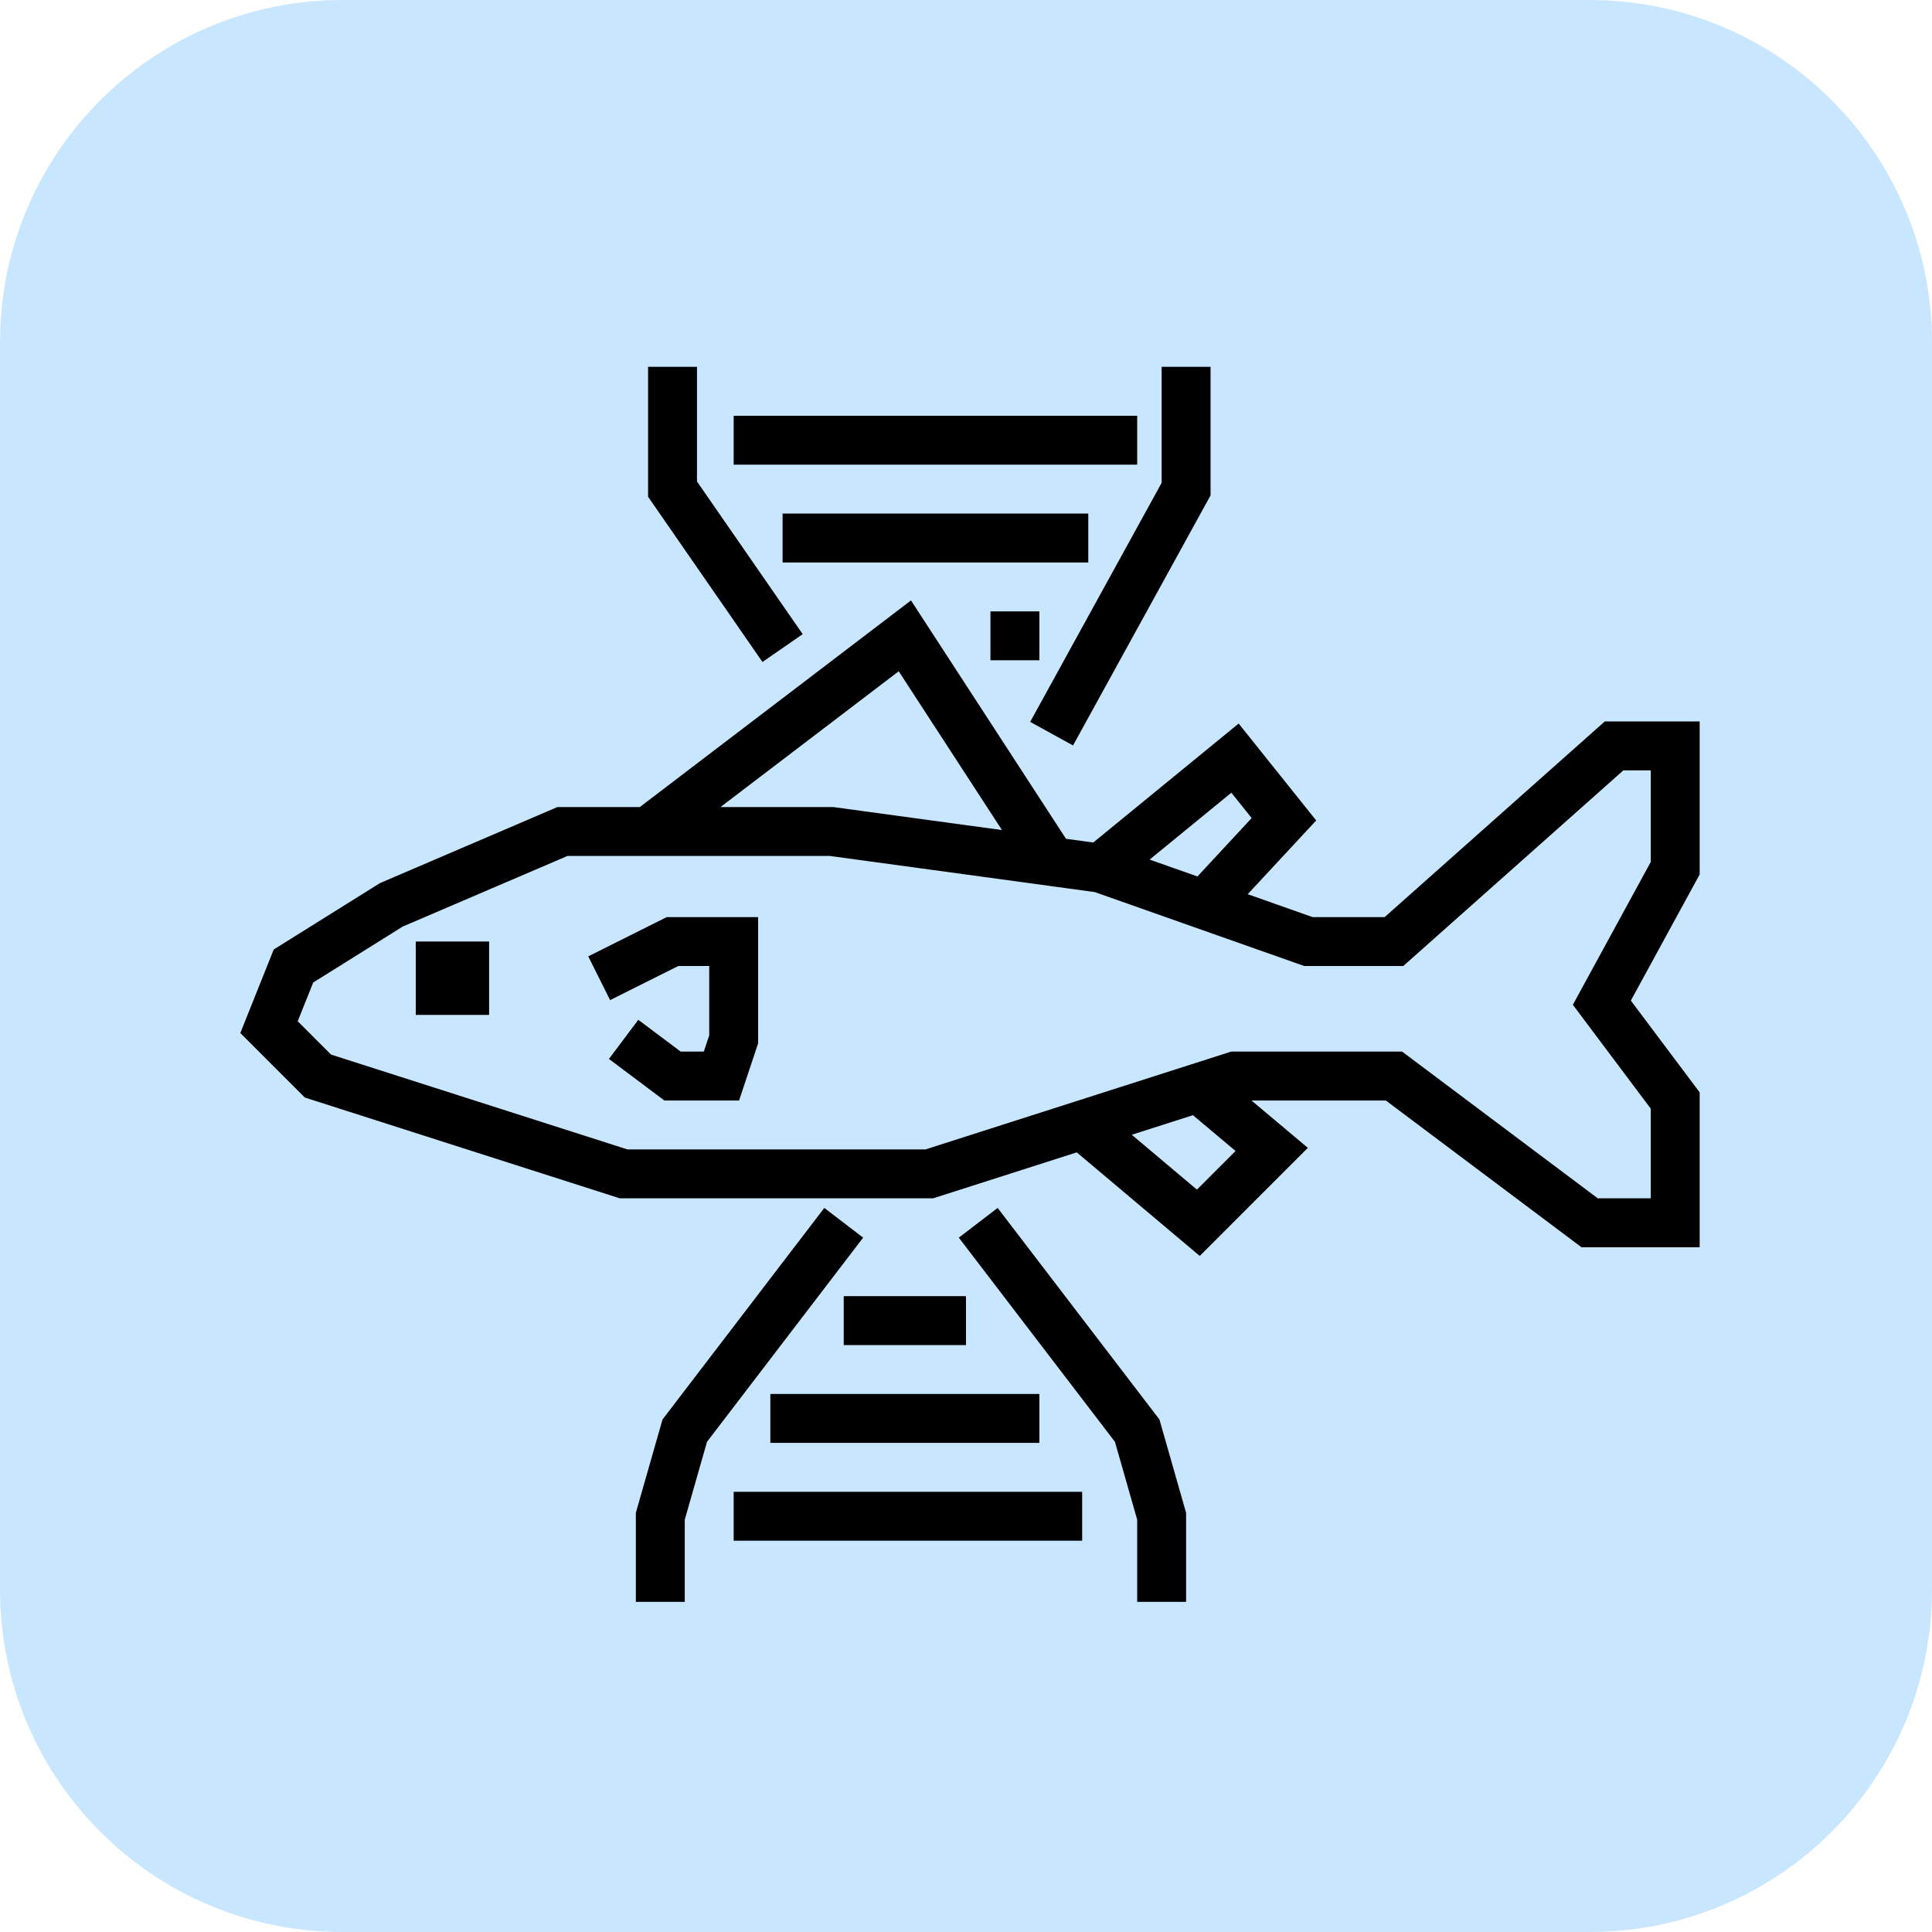
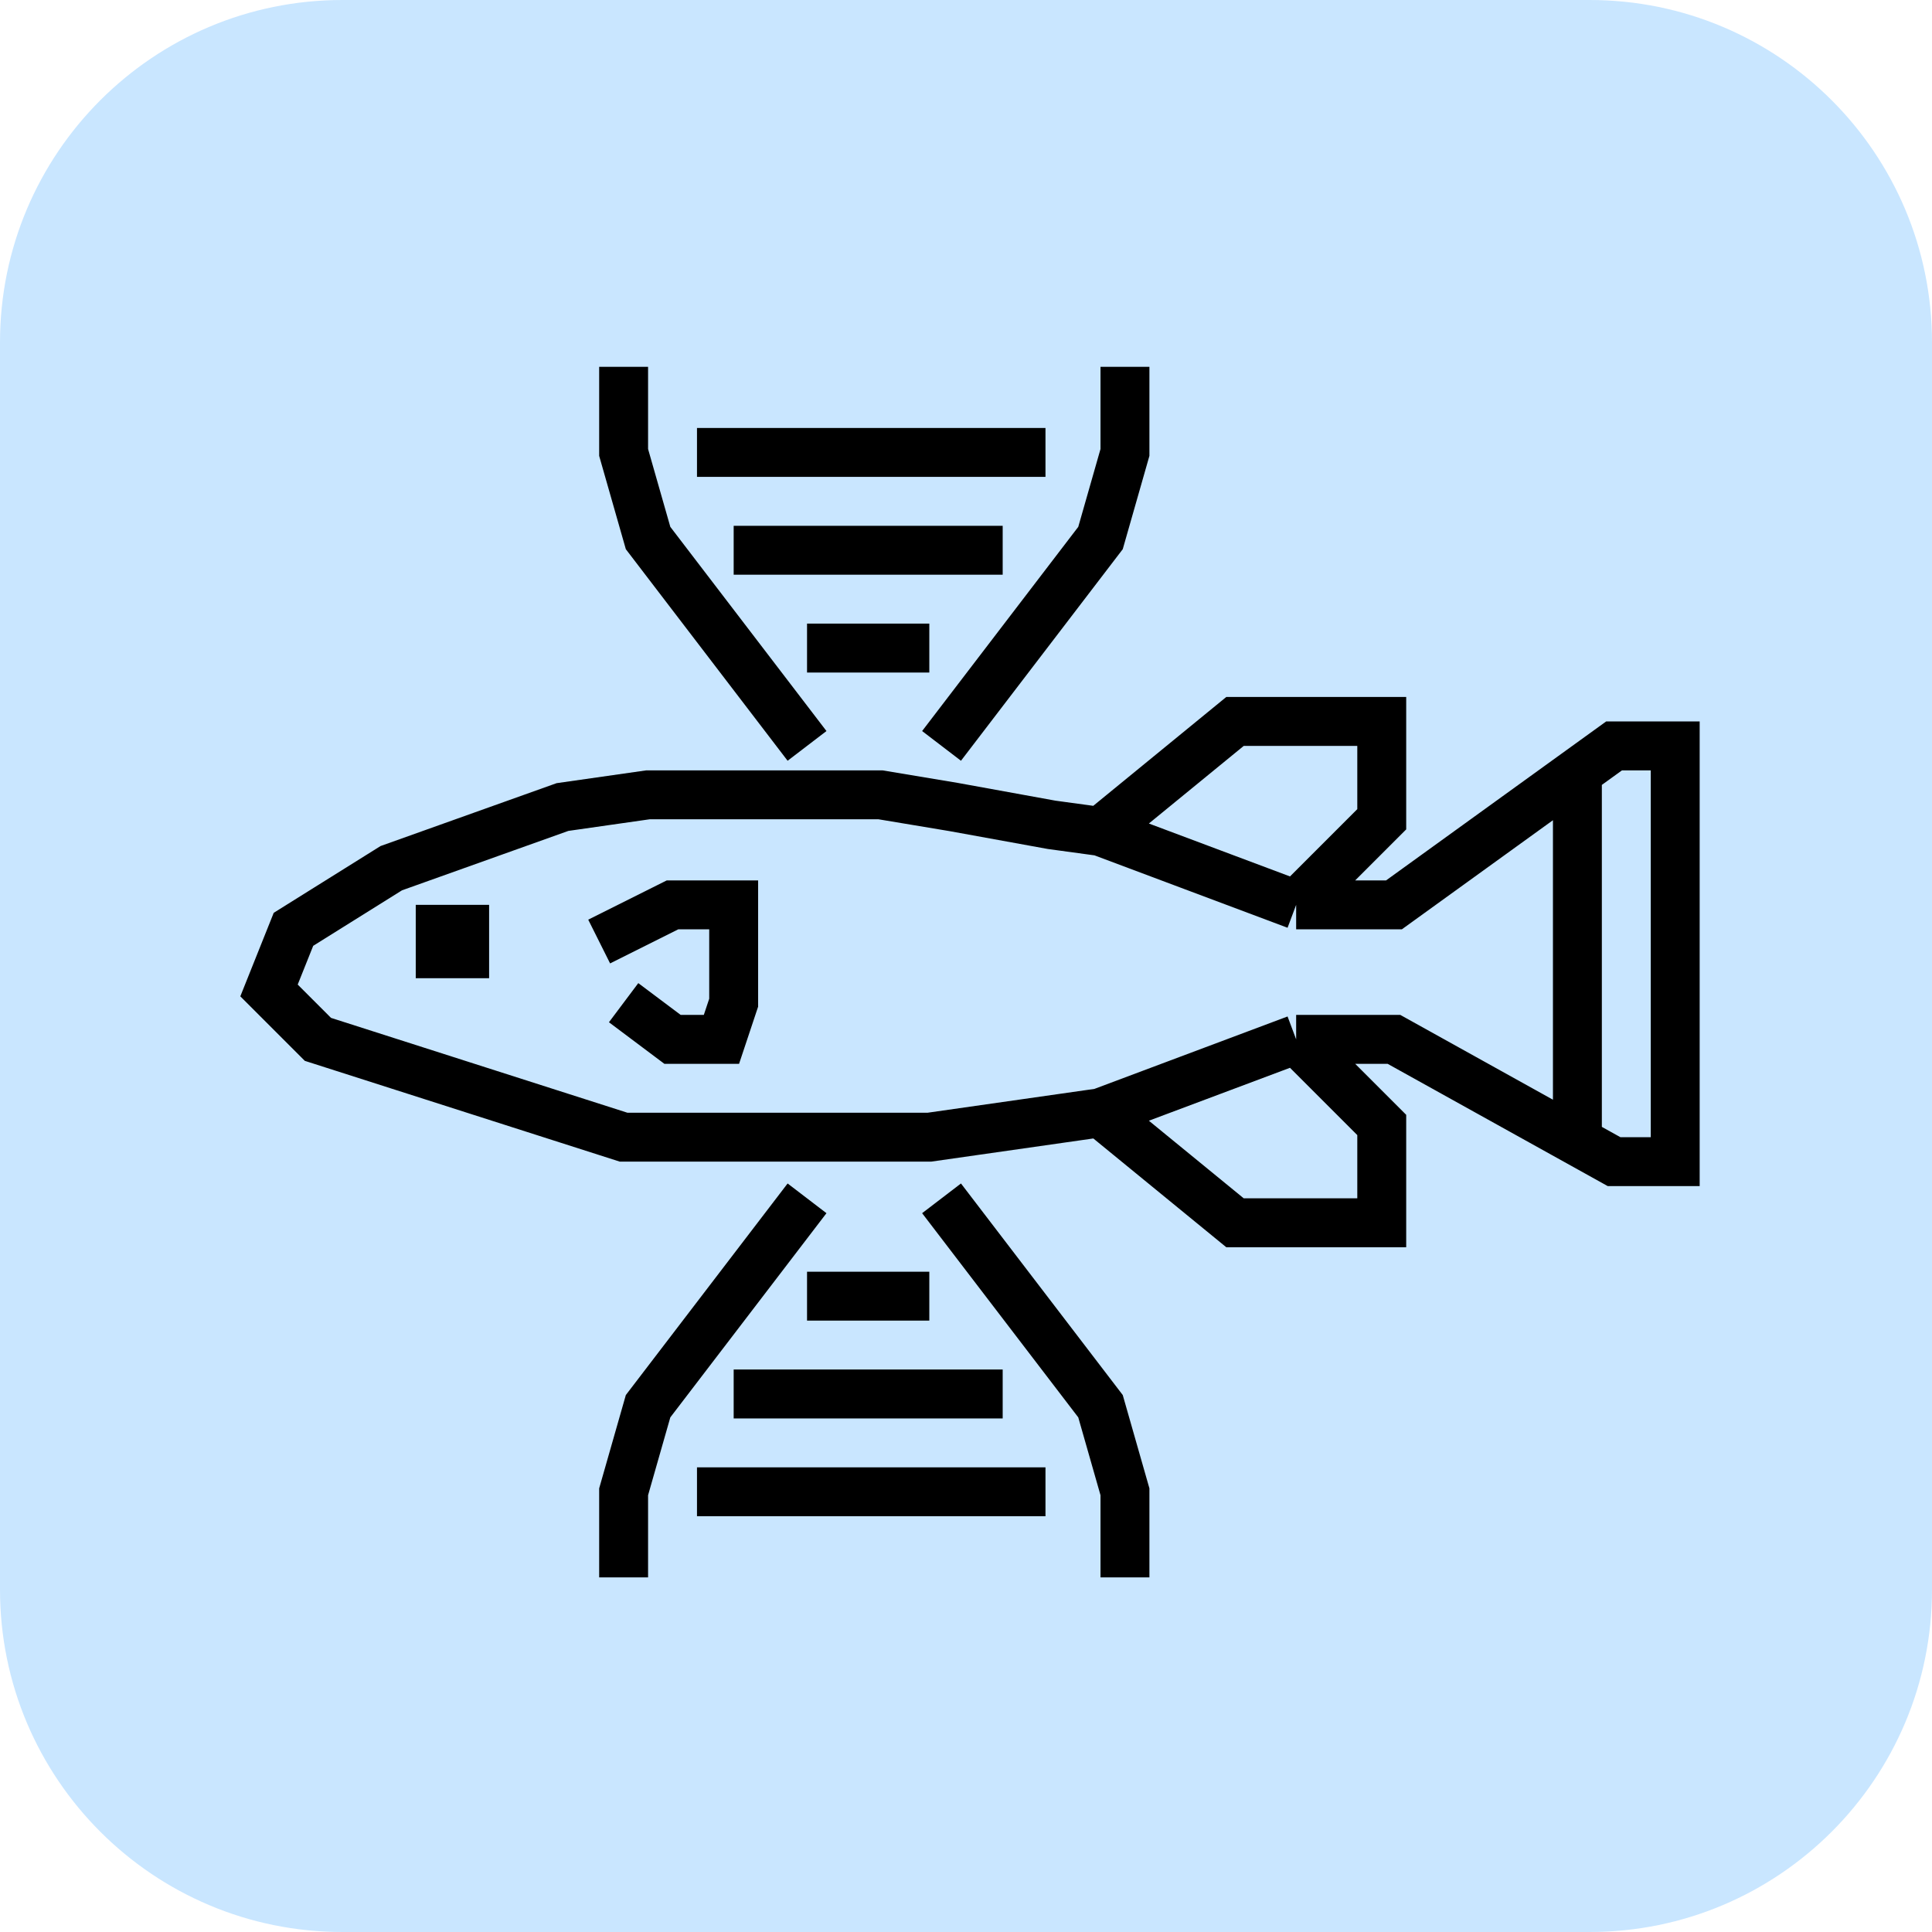
<svg xmlns="http://www.w3.org/2000/svg" width="79" height="79" viewBox="0 0 79 79" fill="none">
  <rect width="79" height="79" rx="14" fill="#C9E6FF" />
-   <path d="M45 35.5L50.5 31L52.5 33.5L49.25 37M45 35.5L49.25 37M45 35.5L43 35.227M25.5 42.5L27.5 44H29.5L30 42.5V38.5H27.5L24.5 40M44.25 46L38 48H25.5L13 44L11 42L12 39.5L16 37L23 34H26.5M44.25 46L49 50L52 47L49 44.48M44.25 46L49 44.48M49 44.48L50.5 44H57L65 50H68.5V45L65.5 41L68.5 35.5V30.5H66L57 38.5H53.5L49.25 37M26.5 34H34L43 35.227M26.5 34L37 26L43 35.227M34.5 50L28 58.5L27 62V65.5M30 62H44.25M31.5 58H42.5M34.5 54H39.5M40 50L46.5 58.5L47.5 62V65.5M43 30L48.5 20V15M32 26.5L27.5 20V15M40.5 26H42.5M32 22H44.5M30 18H46.5M18 39.5V40.5H19V39.5H18Z" stroke="black" stroke-width="2" />
+   <path d="M53 42.5H57L66 47.5H68.5V44V39M53 42.5L50.603 43.399L45 45.5M53 42.5L45 45.5M53 42.5L56.5 46V50H53H50.5L45 45.5M68.5 39V34V30.5H66L57 37H53.5H53M68.5 39V48M45 34L50.5 29.5H53H56.5V33.5L53 37M45 34L53 37M45 34L43 33.727L39 33L36 32.5L26.5 32.5L23 33L16 35.5L12 38L11 40.5L13 42.5L17 43.78L25.5 46.5H38L45 45.5M25.5 41L27.5 42.5H29.5L30 41V37H27.5L24.5 38.5M33 49L26.5 57.5L25.5 61V64.5M28.5 61H42.75M30 57H41M33 53H38M38.5 49L45 57.5L46 61V64.5M33 30.5L26.5 22L25.5 18.5V15M28.5 18.5H42.75M30 22.5H41M33 26.5H38M38.5 30.5L45 22L46 18.5V15M64.5 31.5V47.222M18 38V39H19V38H18Z" stroke="black" stroke-width="2" />
</svg>
